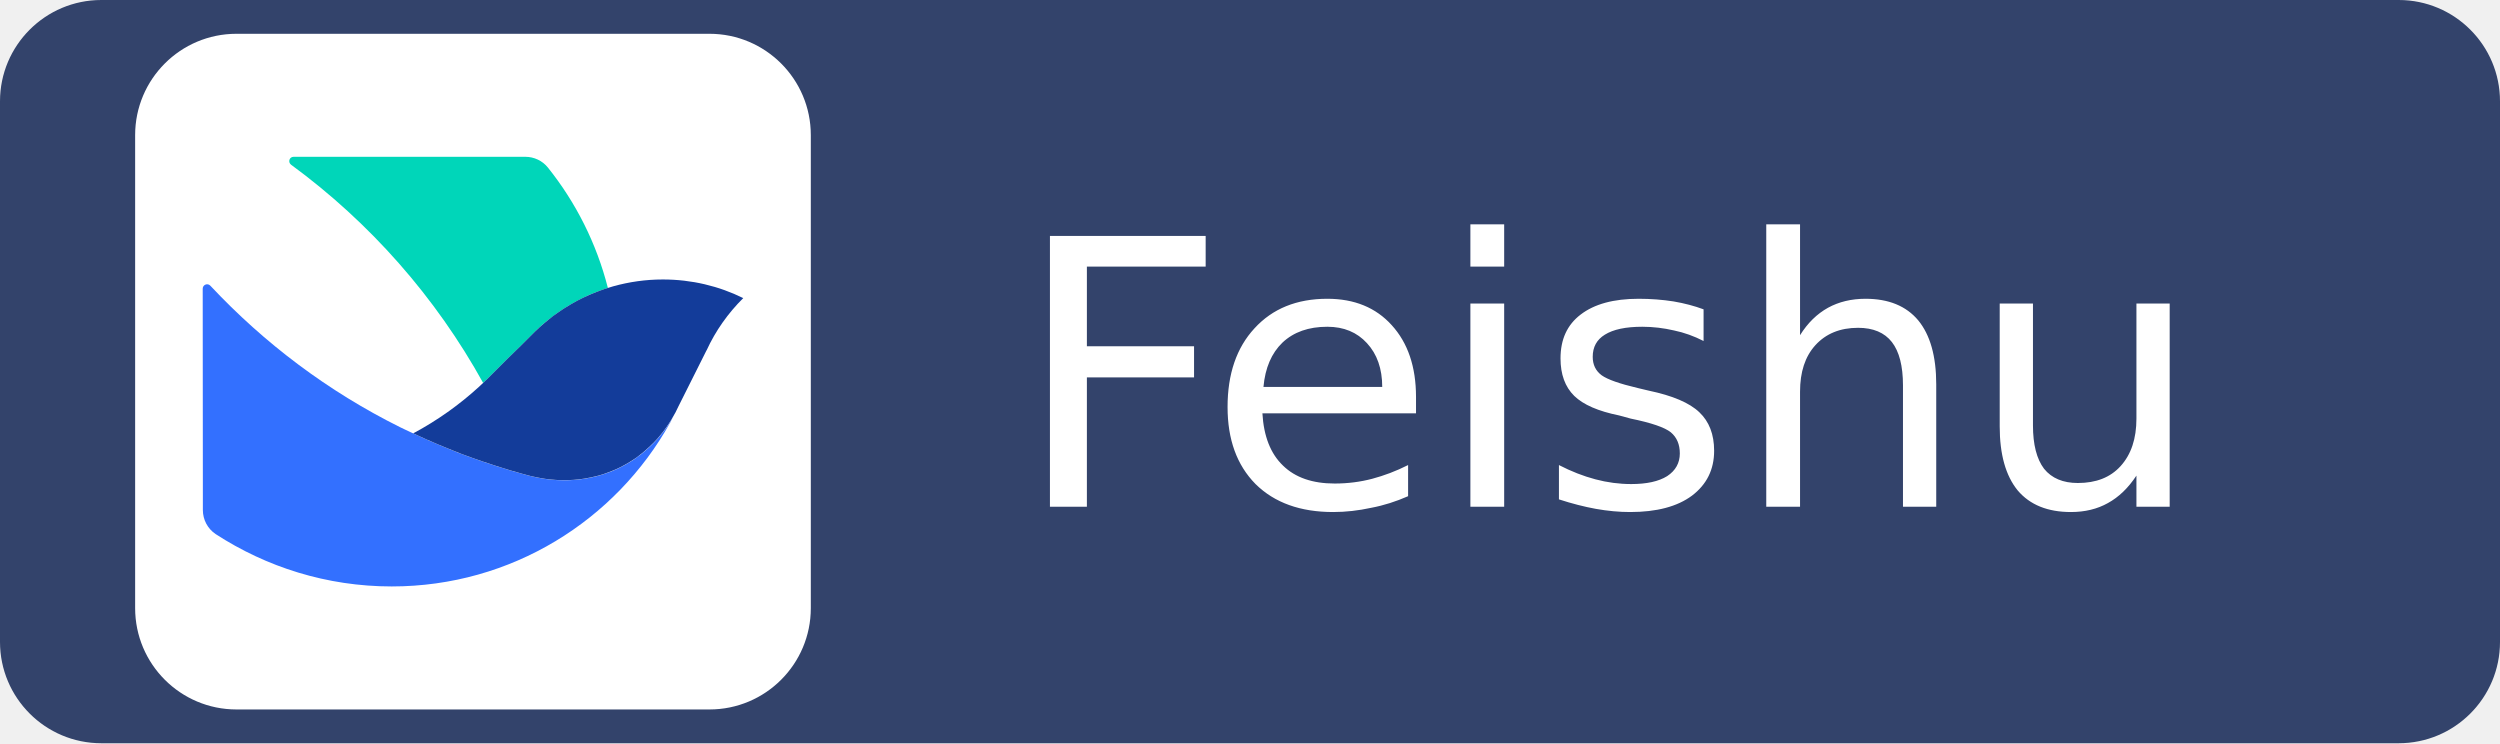
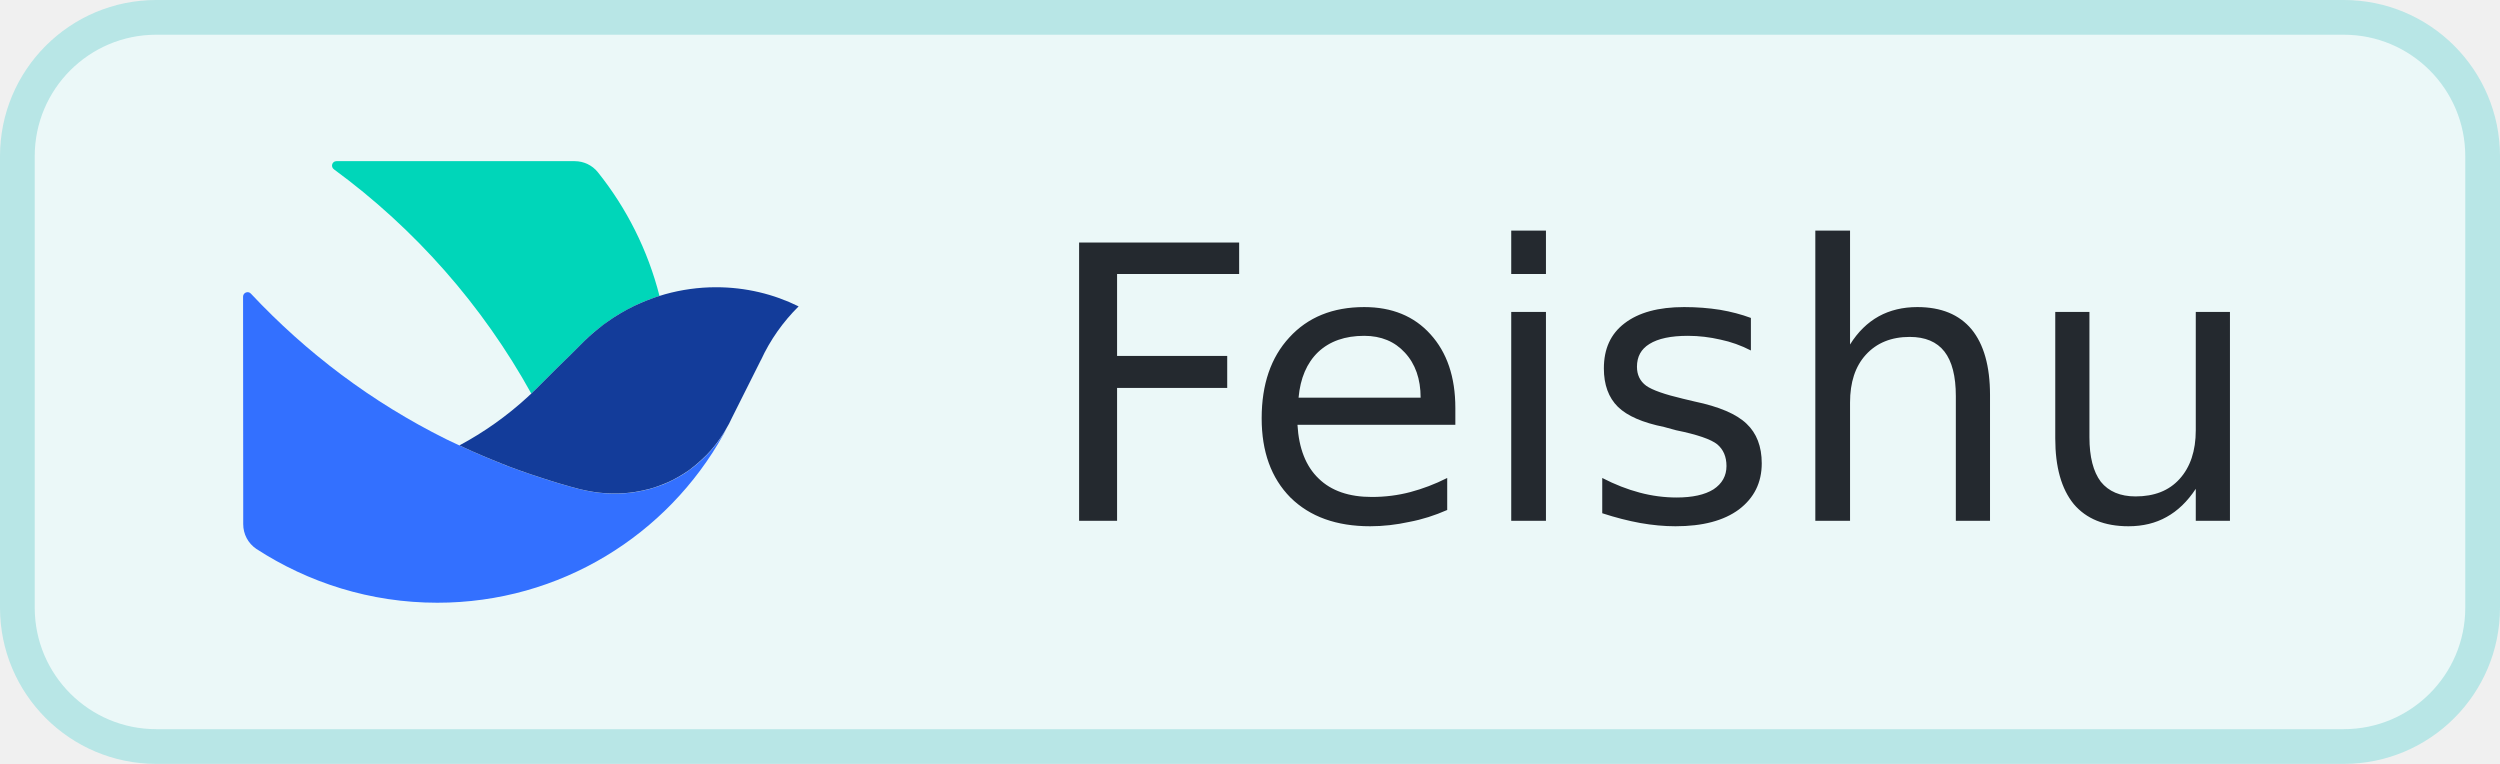
- <svg xmlns="http://www.w3.org/2000/svg" width="74" height="22" role="img" aria-label="Feishu">
-   <rect width="74" height="22" rx="3" fill="#33436b" />
-   <rect x="4" y="1" width="20" height="20" rx="3" fill="#fff" />
-   <svg viewBox="62.16 94.5 407.87 324.19" x="6" y="3" width="16" height="16">
+ <svg xmlns="http://www.w3.org/2000/svg" width="72" height="22" role="img" aria-label="Feishu">
+   <rect x=".5" y=".5" width="71" height="21" rx="4" fill="#ebf8f8" stroke="#b8e6e6" />
+   <svg viewBox="62.16 94.5 407.87 324.19" x="7" y="3" width="16" height="16">
    <path d="M274.18 264.785q.515-.517 1.03-1.027c.685-.688 1.372-1.258 2.056-1.945l1.37-1.372 4.118-4.113 5.598-5.601 4.8-4.797 4.575-4.457 4.796-4.688 4.344-4.344 6.059-6.054c1.14-1.145 2.285-2.29 3.543-3.317 2.168-2.054 4.457-4 6.855-5.828 2.172-1.715 4.344-3.312 6.516-4.914 3.082-2.172 6.398-4.344 9.71-6.285 3.204-1.941 6.63-3.656 10.06-5.371 3.199-1.602 6.515-2.973 9.827-4.23 1.829-.684 3.774-1.372 5.602-2.055.914-.344 1.941-.688 2.856-.914-8.57-33.715-24.227-64.575-45.258-90.86-4.114-5.14-10.399-8.113-17.028-8.113H130.754c-3.203 0-4.457 4-1.945 5.941 59.543 43.66 109.144 99.887 145.03 164.801 0-.226.227-.34.34-.457m0 0" style="stroke:none;fill-rule:nonzero;fill:#00d6b9;fill-opacity:1" />
    <path d="M204.79 418.691c90.288 0 169.03-49.828 210.058-123.543 1.488-2.628 2.859-5.257 4.23-7.882q-3.087 6-6.86 11.312l-2.741 3.77c-1.141 1.488-2.399 2.972-3.657 4.457-1.03 1.144-2.058 2.285-3.086 3.316-2.058 2.172-4.343 4.227-6.629 6.172a53 53 0 0 1-3.886 3.2c-1.598 1.144-3.086 2.284-4.684 3.429-1.031.683-2.058 1.371-3.086 1.941-1.144.684-2.172 1.258-3.316 1.942a131 131 0 0 1-6.969 3.543c-2.059.918-4.117 1.828-6.289 2.515-2.285.801-4.57 1.602-6.969 2.285-3.543.914-7.086 1.715-10.742 2.286-2.629.457-5.258.687-8 .914-2.86.23-5.601.23-8.457.23-3.086 0-6.289-.23-9.488-.57a83 83 0 0 1-7.086-1.031c-2.055-.34-4.113-.801-6.168-1.258-1.031-.227-2.176-.57-3.203-.797-2.973-.8-6.055-1.602-9.028-2.516-1.488-.457-2.972-.914-4.457-1.258-2.172-.683-4.457-1.37-6.629-2.058-1.828-.57-3.656-1.14-5.37-1.711q-2.573-.86-5.145-1.715c-1.14-.344-2.285-.8-3.543-1.144-1.371-.457-2.856-1.028-4.227-1.485-1.027-.344-2.058-.687-2.972-1.027-1.942-.688-4-1.488-5.942-2.172-1.144-.457-2.285-.914-3.43-1.258-1.484-.57-3.085-1.144-4.57-1.828-1.601-.687-3.203-1.258-4.8-1.945-1.028-.457-2.06-.797-3.087-1.258-1.257-.57-2.628-1.027-3.886-1.598-1.028-.457-1.942-.8-2.969-1.258l-3.086-1.37c-.914-.344-1.832-.801-2.746-1.145a44 44 0 0 1-2.512-1.14c-.8-.345-1.715-.802-2.515-1.145-.914-.344-1.715-.801-2.512-1.141-1.031-.457-2.172-1.031-3.203-1.484-1.14-.575-2.285-1.032-3.426-1.602-1.258-.574-2.402-1.144-3.66-1.715-1.027-.457-2.055-1.027-3.082-1.484-54.172-26.973-102.172-63.086-143.09-106.746-2.055-2.172-5.71-.684-5.71 2.289l.112 154.398v12.57c0 7.317 3.543 14.06 9.598 18.172 38.172 24.801 83.773 39.543 132.914 39.543m0 0" style="stroke:none;fill-rule:nonzero;fill:#3370ff;fill-opacity:1" />
    <path d="M414.84 295.188c0 .113-.113.113-.113.226zl.8-1.489c-.343.457-.574 1.028-.8 1.488m3.793-7.05.226-.457.114-.23q-.17.513-.34.687m0 0" style="stroke:none;fill-rule:nonzero;fill:#133c9a;fill-opacity:1" />
    <path d="M470.035 201.121c-18.285-9.031-38.86-14.059-60.687-14.059-12.914 0-25.485 1.829-37.371 5.141-1.372.344-2.743.8-4.114 1.258-.914.344-1.941.574-2.855.914-1.945.688-3.774 1.375-5.602 2.059-3.316 1.257-6.629 2.742-9.828 4.23-3.43 1.598-6.742 3.426-10.058 5.371a128 128 0 0 0-9.715 6.285c-2.285 1.602-4.457 3.2-6.512 4.914a154 154 0 0 0-6.86 5.828c-1.14 1.141-2.398 2.172-3.542 3.313l-6.055 6.059-4.344 4.343-4.8 4.684-4.57 4.46-4.802 4.798-11.086 11.086c-.687.687-1.37 1.37-2.058 1.945l-1.028 1.027c-.457.457-1.027 1.028-1.601 1.485-.57.57-1.14 1.031-1.711 1.601a244.4 244.4 0 0 1-49.828 35.313c1.027.457 2.168 1.027 3.199 1.488.8.34 1.715.797 2.512 1.14.8.344 1.715.801 2.515 1.145.801.344 1.602.684 2.516 1.14.914.345 1.828.802 2.742 1.145l3.086 1.371c1.027.457 1.942.801 2.969 1.258 1.258.57 2.629 1.028 3.887 1.598 1.03.46 2.058.8 3.086 1.258 1.601.687 3.199 1.258 4.8 1.945 1.485.57 3.086 1.14 4.57 1.828 1.145.457 2.286.914 3.43 1.258 1.946.684 4 1.484 5.946 2.172a81 81 0 0 1 2.968 1.027c1.371.457 2.856 1.028 4.23 1.485 1.141.343 2.286.8 3.544 1.14q2.567.86 5.14 1.719c1.829.57 3.657 1.14 5.372 1.71 2.171.688 4.457 1.376 6.628 2.06 1.489.457 2.973.914 4.457 1.257 2.973.914 5.942 1.715 9.032 2.512 1.027.344 2.168.574 3.199.8 2.055.458 4.113.915 6.172 1.259 2.398.457 4.683.8 7.082 1.03 3.203.34 6.402.571 9.488.571 2.856 0 5.715 0 8.457-.23 2.63-.227 5.371-.457 8-.914 3.656-.57 7.2-1.371 10.742-2.286 2.399-.683 4.688-1.37 6.973-2.285 2.172-.8 4.227-1.601 6.285-2.515 2.399-1.028 4.684-2.285 6.973-3.543 1.14-.57 2.168-1.258 3.312-1.942 1.028-.687 2.059-1.257 3.086-1.945 1.602-1.027 3.2-2.168 4.684-3.426a52 52 0 0 0 3.887-3.203c2.289-1.941 4.457-4 6.628-6.168 1.032-1.031 2.06-2.172 3.086-3.316 1.258-1.485 2.516-2.969 3.657-4.457.918-1.258 1.828-2.512 2.742-3.77 2.515-3.543 4.8-7.316 6.86-11.199l2.284-4.688 21.145-42.171v.113c6.742-14.742 16.226-28.113 27.656-39.426m0 0" style="stroke:none;fill-rule:nonzero;fill:#133c9a;fill-opacity:1" />
  </svg>
-   <text x="30" y="15" fill="#fff" font-family="Verdana,DejaVu Sans,sans-serif" font-size="11">Feishu</text>
+   <text x="30" y="15" fill="#24292f" font-family="Verdana,DejaVu Sans,sans-serif" font-size="11">Feishu</text>
</svg>
